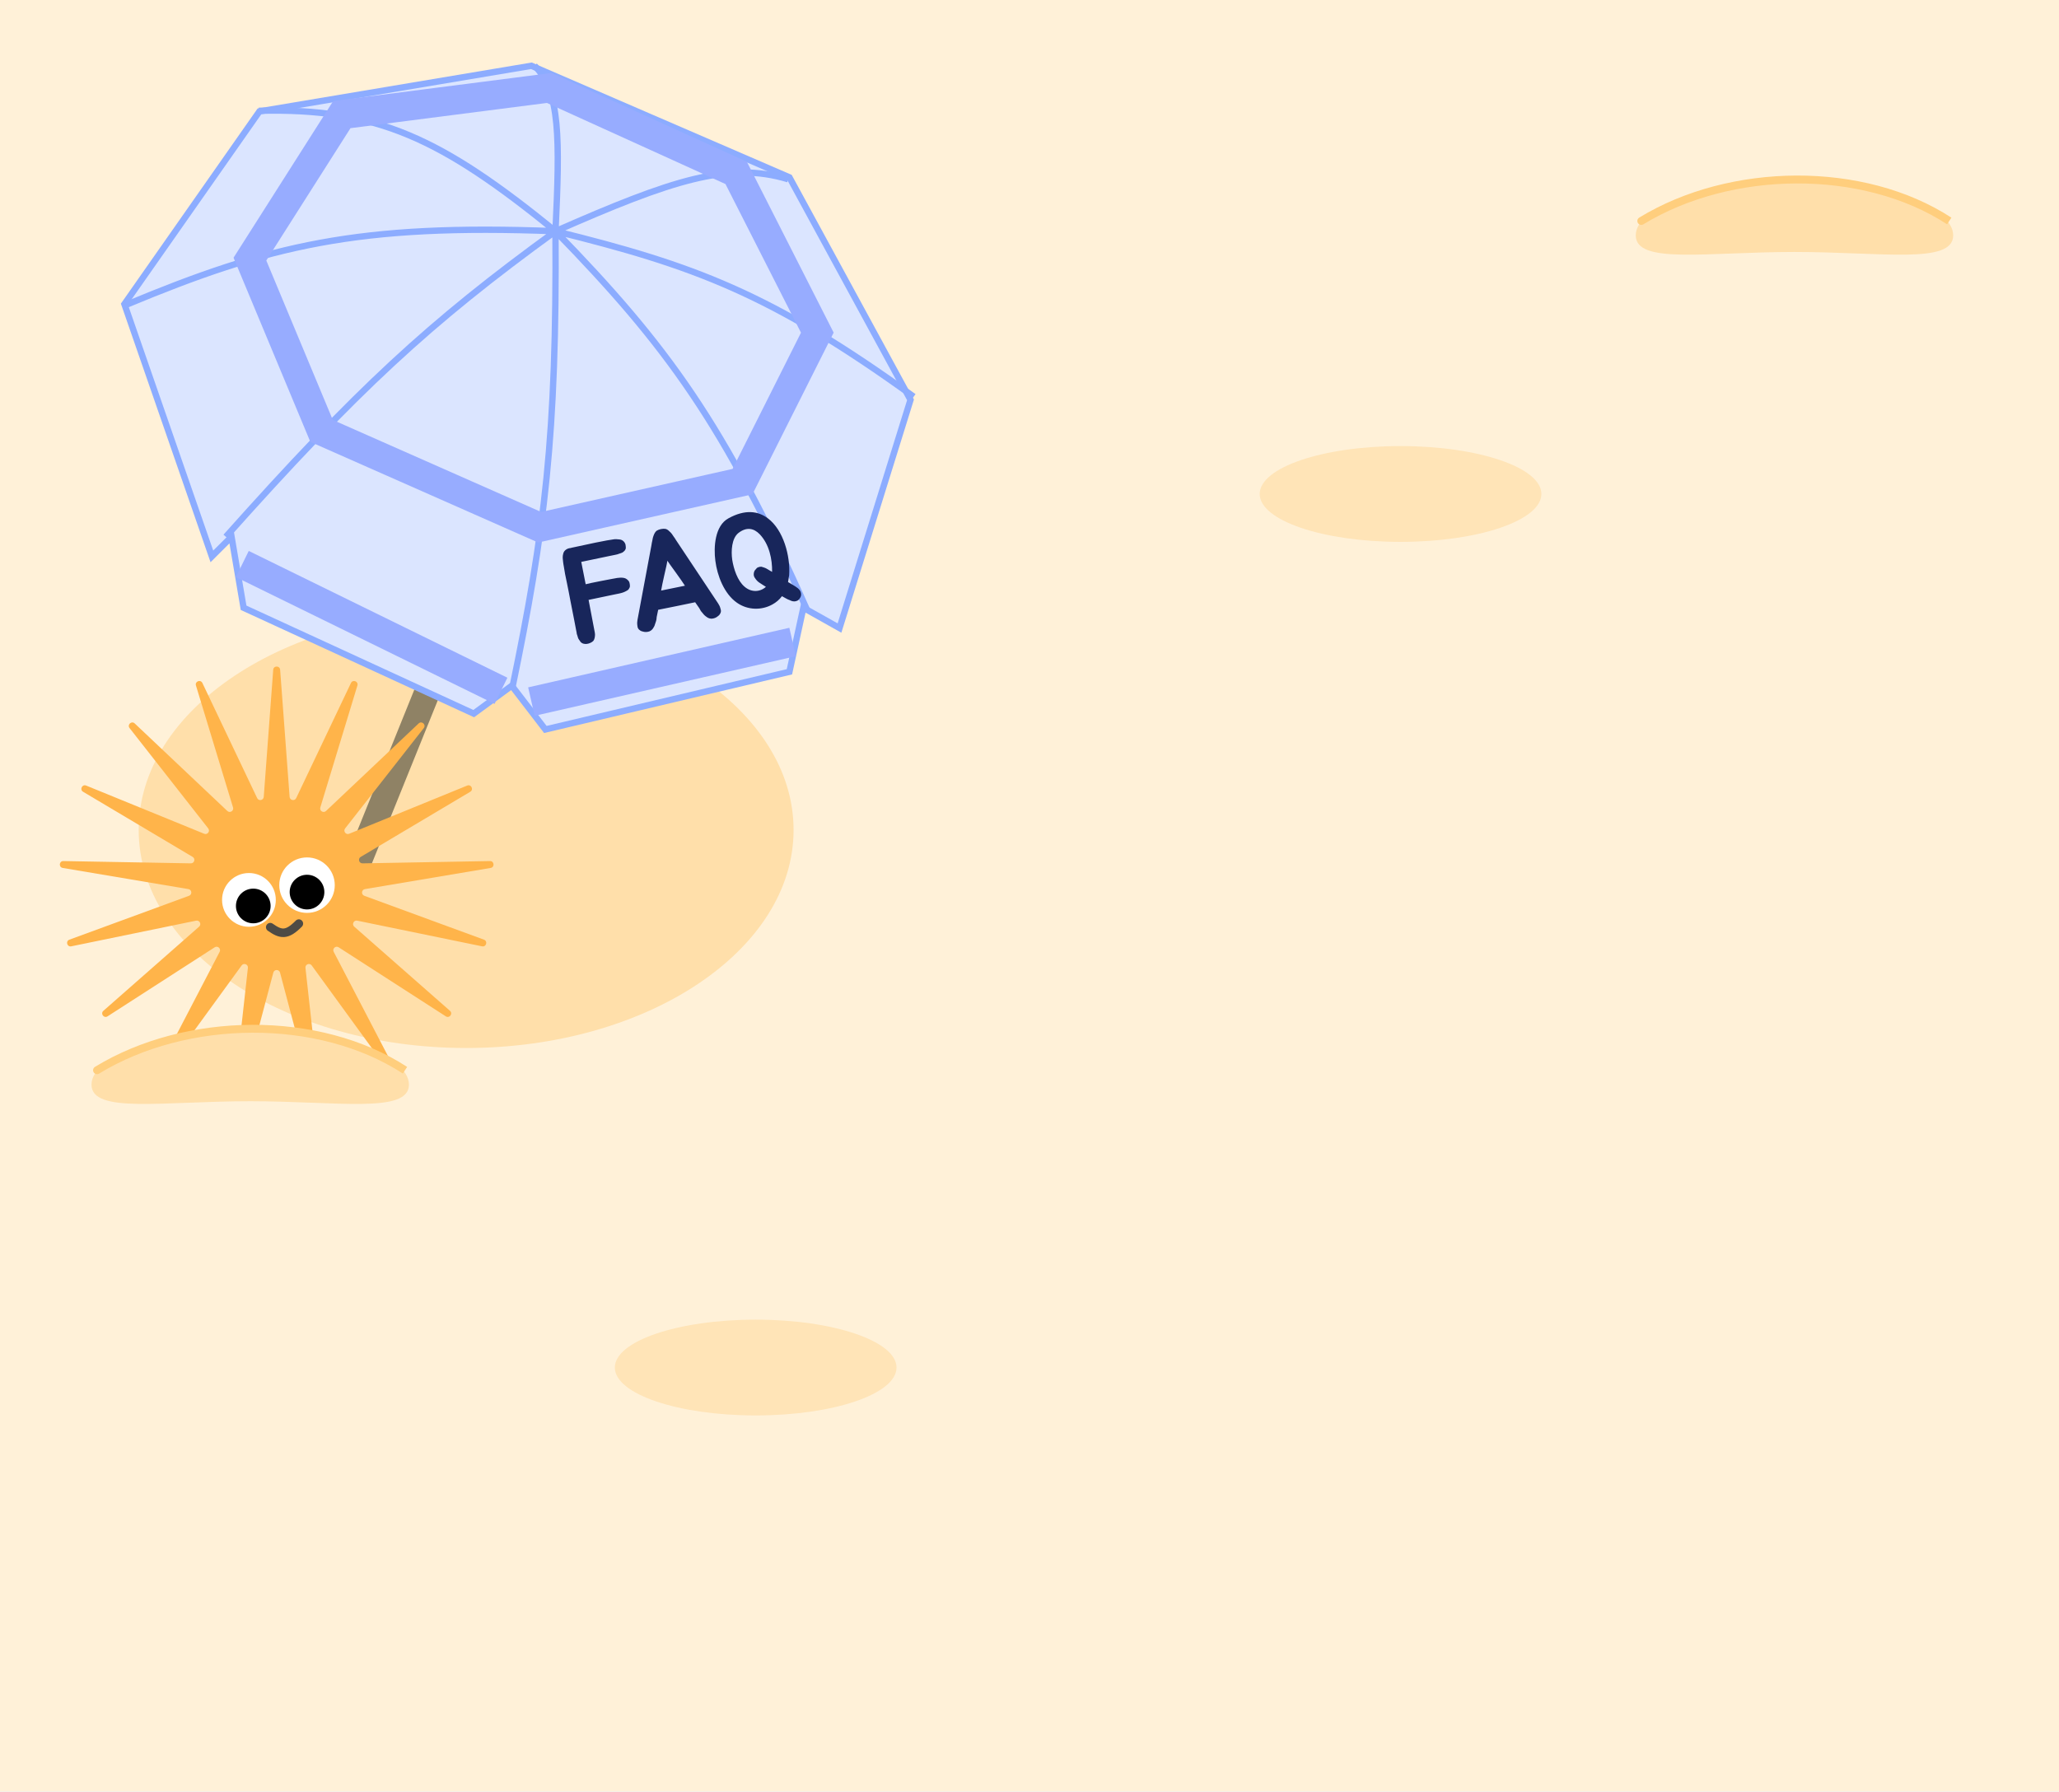
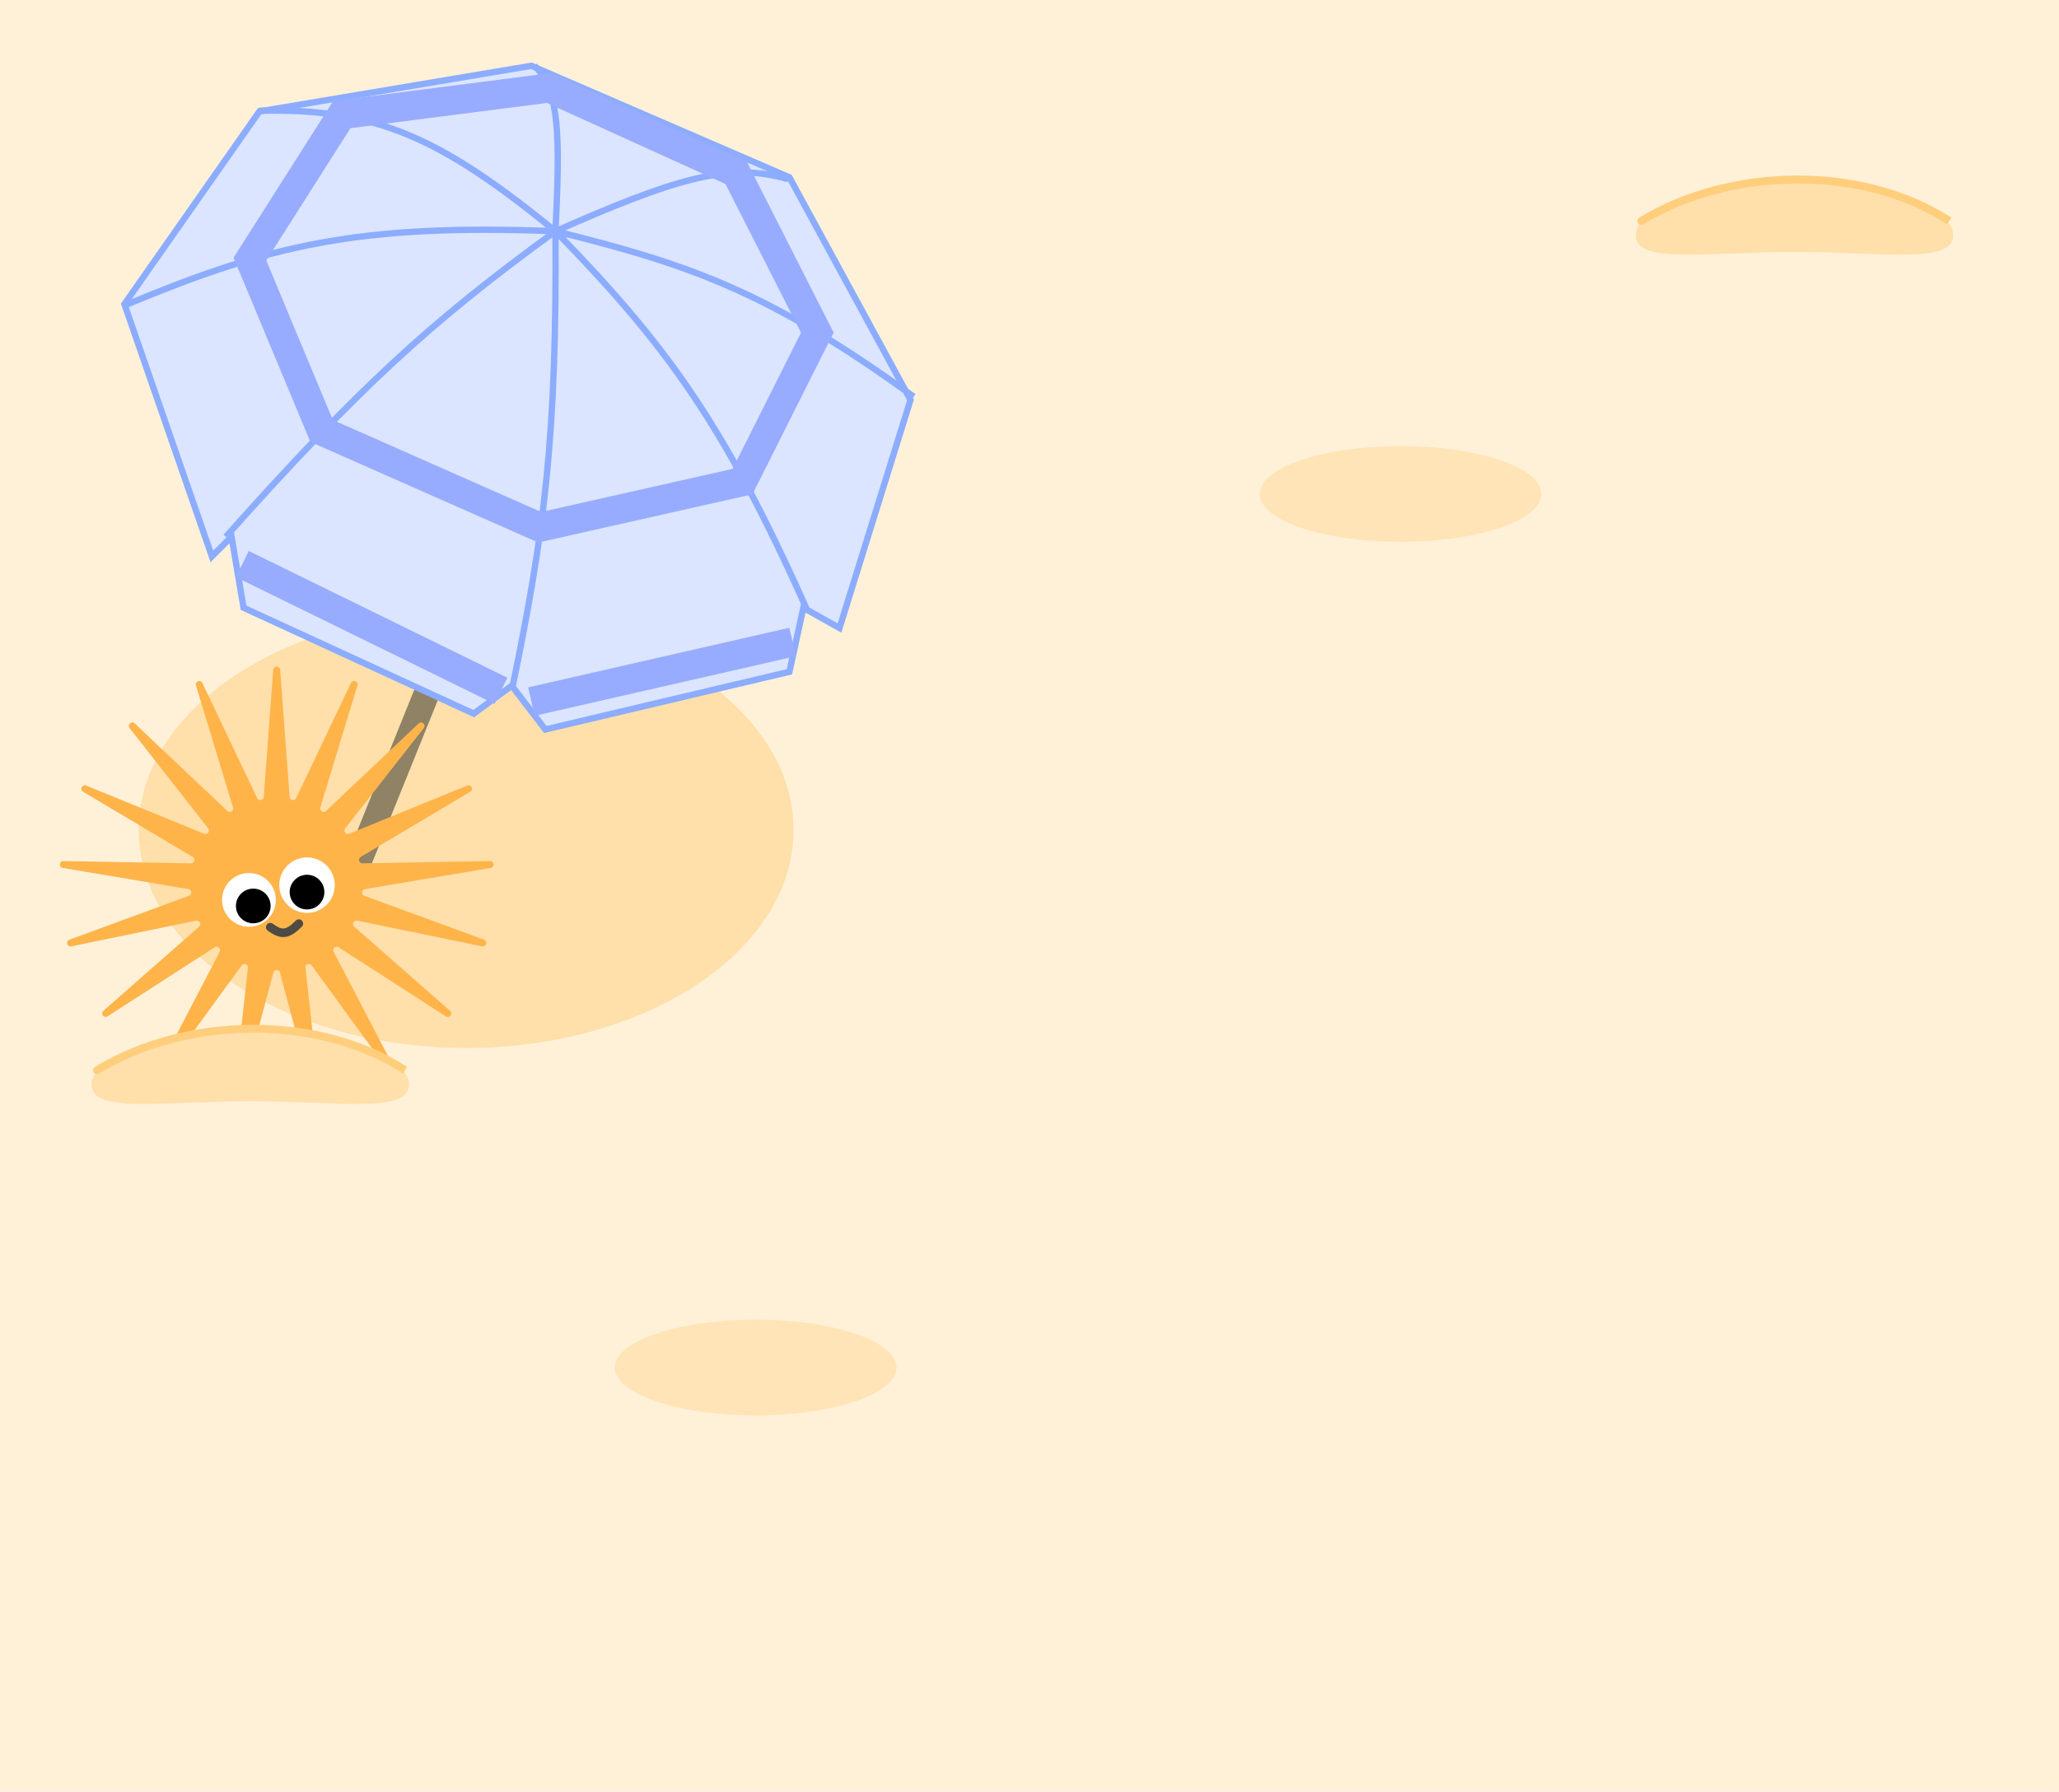
<svg xmlns="http://www.w3.org/2000/svg" width="1440" height="1253" viewBox="0 0 1440 1253" fill="none">
  <rect width="1440" height="1253" fill="#FFF1D8" />
  <ellipse cx="528.5" cy="956.5" rx="98.5" ry="33.5" fill="#FFF1D8" style="mix-blend-mode:multiply" />
  <ellipse cx="979.5" cy="345.5" rx="98.5" ry="33.5" fill="#FFF1D8" style="mix-blend-mode:multiply" />
  <ellipse cx="326" cy="580.5" rx="229" ry="152.5" fill="#FFDFAA" />
  <line x1="251.026" y1="602.284" x2="423.257" y2="175.954" stroke="#8F8265" stroke-width="18" stroke-linecap="round" />
  <path d="M191.081 468.449C191.305 465.455 195.695 465.455 195.919 468.449L202.545 557.355C202.73 559.836 206.085 560.463 207.154 558.217L245.45 477.708C246.739 474.997 250.833 476.583 249.96 479.455L224.022 564.752C223.299 567.132 226.2 568.929 228.009 567.22L292.802 505.981C294.983 503.92 298.228 506.878 296.376 509.24L241.377 579.407C239.843 581.365 241.899 584.089 244.203 583.149L326.742 549.451C329.521 548.317 331.479 552.247 328.898 553.781L252.266 599.342C250.128 600.614 251.062 603.897 253.549 603.852L342.688 602.247C345.689 602.193 346.094 606.565 343.134 607.063L255.219 621.865C252.765 622.278 252.45 625.676 254.786 626.533L338.485 657.237C341.303 658.271 340.101 662.494 337.161 661.89L249.835 643.933C247.398 643.432 245.877 646.487 247.746 648.13L314.701 706.996C316.955 708.978 314.309 712.482 311.786 710.856L236.844 662.566C234.752 661.219 232.23 663.518 233.379 665.725L274.548 744.803C275.934 747.465 272.201 749.777 270.436 747.349L217.998 675.248C216.535 673.236 213.352 674.469 213.626 676.942L223.449 765.552C223.78 768.535 219.464 769.342 218.694 766.441L195.844 680.266C195.207 677.861 191.793 677.861 191.156 680.266L168.305 766.441C167.536 769.342 163.22 768.535 163.551 765.552L173.374 676.942C173.648 674.469 170.465 673.236 169.002 675.248L116.564 747.349C114.799 749.777 111.066 747.465 112.452 744.803L153.621 665.725C154.77 663.518 152.248 661.219 150.156 662.566L75.214 710.856C72.691 712.482 70.045 708.978 72.299 706.996L139.254 648.13C141.123 646.487 139.602 643.432 137.165 643.933L49.839 661.89C46.899 662.494 45.697 658.271 48.515 657.237L132.214 626.533C134.55 625.676 134.235 622.278 131.781 621.865L43.866 607.063C40.906 606.565 41.311 602.193 44.312 602.247L133.451 603.852C135.938 603.897 136.872 600.614 134.734 599.342L58.102 553.781C55.522 552.247 57.479 548.317 60.258 549.451L142.797 583.149C145.101 584.089 147.157 581.365 145.623 579.407L90.624 509.24C88.772 506.878 92.017 503.92 94.198 505.981L158.991 567.22C160.8 568.929 163.701 567.132 162.978 564.752L137.04 479.455C136.167 476.583 140.261 474.997 141.55 477.708L179.846 558.217C180.915 560.463 184.27 559.836 184.455 557.355L191.081 468.449Z" fill="#FFB44A" />
  <circle cx="174.098" cy="629.414" r="18.796" fill="white" />
  <circle cx="214.721" cy="619.106" r="19.402" fill="white" />
  <circle cx="177.13" cy="633.658" r="12.126" fill="black" />
  <circle cx="214.721" cy="623.957" r="12.126" fill="black" />
  <path d="M189 648.5C196.291 653.653 200.544 654.592 209 646" stroke="#4E4B45" stroke-width="6" stroke-linecap="round" />
  <path d="M331.299 499.128L170.354 425.084L161.93 375.426L148.186 389.171L87 212.708L181.439 77.923L371.646 46L552.099 124.034L636.783 279.658L587.125 439.272L561.853 425.084L552.099 469.865L381.4 510.212L357.901 479.619L331.299 499.128Z" fill="#DBE5FF" stroke="#8CACFF" stroke-width="4.434" />
  <path d="M358.345 480.949C380.891 372.069 389.456 305.053 388.494 161.72M388.494 161.72C466.433 241.726 506.397 296.456 564.957 427.745M388.494 161.72C484.501 185.444 538.862 205.034 639 277.441M388.494 161.72C469.807 125.911 509.704 112.757 551.212 125.364M388.494 161.72C391.536 97.284 391.93 64.04 373.863 46M388.494 161.72C308.791 96.874 263.489 75.318 180.995 77.48M388.494 161.72C250.155 156.353 187.836 171.714 88.33 213.152M388.494 161.72C300.012 225.911 249.485 272.833 157.94 375.427" stroke="#8CACFF" stroke-width="4.434" />
  <path d="M519.289 336.853L377.41 368.776L224.889 301.383L174.788 181.229L239.077 80.14L384.06 61.518L514.856 120.93L571.607 232.66L519.289 336.853Z" stroke="#97ACFF" stroke-width="20.395" />
  <path d="M169.467 394.492L350.364 483.166M371.646 490.704L554.315 449.027" stroke="#97ACFF" stroke-width="20.395" />
-   <path d="M435.866 378.392C436.697 379.105 437.152 379.894 437.438 380.815C437.591 381.568 437.651 382.339 437.672 382.923C437.731 383.695 437.47 384.336 436.852 385.148C436.533 385.507 435.951 386.017 435.35 386.433C434.636 386.775 433.809 387.042 432.887 387.328C432.173 387.669 431.233 387.861 430.386 388.033L426.153 388.897L406.513 392.999L406.57 393.281L409.602 408.633C410.543 408.441 411.766 408.192 413.44 407.752C418.425 406.736 421.906 406.026 426.722 405.142L427.286 405.027C428.697 404.74 430.127 404.546 431.633 404.239C433.063 404.046 434.512 403.946 435.925 404.148C437.036 404.313 437.998 404.705 438.735 405.436C439.547 406.055 440.096 406.825 440.287 407.765C440.441 408.518 440.575 409.176 440.54 409.967C440.561 410.551 440.225 411.305 439.701 412.098C439.307 412.57 438.895 412.948 438.086 413.309C437.466 413.631 436.677 414.086 435.85 414.352C435.023 414.619 434.195 414.886 433.254 415.078L428.927 415.96L411.639 419.583L415.806 441.463L415.959 442.216C416.074 442.78 416.095 443.364 416.136 444.041C416.082 444.738 416.047 445.529 415.88 446.151C415.657 446.98 415.415 447.715 415.021 448.187C414.459 448.792 413.689 449.341 412.693 449.74C411.076 450.461 409.439 450.599 407.78 450.154C407.139 449.893 406.366 449.462 405.817 448.693C405.684 448.524 405.533 448.261 405.514 448.166L405.116 447.66C404.606 447.078 404.377 446.439 404.149 445.799C404.034 445.235 403.806 444.596 403.577 443.956C403.368 443.411 403.292 443.035 403.271 442.451L402.964 440.946L401.562 433.59L398.894 420.026C398.183 416.056 397.32 411.823 396.438 407.496C395.423 403 394.884 399.877 394.229 395.699L394.133 395.229C393.958 393.893 393.709 392.67 393.648 391.409C393.473 390.073 393.506 388.792 393.84 387.549C394.025 386.531 394.511 385.55 395.261 384.907C396.087 384.151 397.064 383.658 398.099 383.447C398.475 383.37 398.851 383.294 399.341 383.292L399.322 383.198C403.743 382.296 404.119 382.22 409.085 381.109C414.146 379.98 419.037 378.982 423.948 378.079L424.418 377.983C425.848 377.79 427.259 377.502 428.783 377.289C430.194 377.001 431.682 377.09 433.095 377.292C434.187 377.363 435.149 377.755 435.866 378.392ZM503.471 424.374C503.719 425.107 503.947 425.746 504.12 426.593C504.273 427.345 504.219 428.042 503.883 428.796C503.622 429.437 503.098 430.23 502.328 430.779C500.92 432.046 499.379 432.654 497.534 432.736C496.743 432.701 495.82 432.498 494.933 431.993C494.707 431.843 494.499 431.787 494.367 431.618C494.254 431.543 494.008 431.3 493.801 431.244C493.121 430.795 492.611 430.213 492.12 429.725C491.722 429.218 491.325 428.711 490.814 428.13C490.436 427.717 490.058 427.304 489.868 426.853C489.584 426.421 489.281 425.895 489.091 425.444L486.176 421.237C477.616 422.983 468.887 424.86 460.308 426.511L459.273 431.523C459.18 432.032 459.201 432.616 459.109 433.124C459.017 433.633 458.925 434.142 458.738 434.669C458.496 435.405 458.329 436.027 458.068 436.668C457.901 437.29 457.659 438.025 457.21 438.704C457.041 438.837 456.91 439.157 456.835 439.27C456.779 439.478 456.61 439.61 456.461 439.837C455.842 440.649 455.073 441.197 454.358 441.539C452.629 442.186 450.972 442.229 449.181 441.615C448.258 441.411 447.465 440.887 446.974 440.399C446.369 439.837 446.047 439.217 445.893 438.464C445.721 437.617 445.681 436.94 445.621 436.168C445.6 435.585 445.654 434.888 445.746 434.379C445.82 433.776 445.875 433.569 445.856 433.475L455.602 381.325L455.86 379.705C455.989 378.895 456.25 378.253 456.359 377.349C456.488 376.539 456.636 375.823 456.953 374.975C457.176 374.146 457.606 373.372 457.961 372.712C458.316 372.052 458.804 371.56 459.311 371.163C460.964 370.14 463.504 369.622 465.425 369.916C466.047 370.083 466.688 370.345 467.274 370.813C467.859 371.282 468.464 371.844 469.087 372.501C469.711 373.157 470.128 373.758 470.563 374.453C471.018 375.242 471.509 375.73 471.945 376.425L472.816 377.815L502.201 421.987C502.22 422.081 502.352 422.25 502.656 422.776C502.94 423.208 503.262 423.828 503.471 424.374ZM479.016 409.667L476.479 405.873C474.151 402.624 471.653 399.019 468.947 395.358C468.246 394.325 467.433 393.217 466.732 392.184C466.586 393.39 466.271 394.728 466.031 395.952C464.974 400.381 464.086 404.677 463.216 408.577L462.367 413.061L479.016 409.667ZM559.233 412.711C559.876 413.461 560.181 414.477 560.26 415.343C560.357 416.302 560.134 417.132 559.704 417.905C559.349 418.566 558.881 419.151 558.393 419.642C557.98 420.02 557.36 420.343 556.419 420.534C555.855 420.65 555.177 420.69 554.461 420.542C553.745 420.394 553.01 420.152 552.237 419.722C551.502 419.48 550.747 419.144 549.974 418.713L546.88 416.993C545.119 419.409 542.773 421.357 540.217 422.76C532.834 426.911 523.044 426.947 515.38 421.554C506.357 415.261 501.602 402.514 500.303 392.296C499.024 382.661 499.891 367.69 509.511 362.496C521.141 356.107 530.221 357.391 537.056 362.562C547.931 370.73 552.799 388.843 551.908 402.251L551.135 407.112C553.381 408.515 555.682 409.712 556.268 410.18C557.287 410.854 558.419 411.603 559.233 412.711ZM520.741 410.369C525.501 414.493 531.6 414.132 535.653 410.464C533.615 409.116 531.501 407.881 531.029 407.488C529.897 406.739 528.895 405.669 528.175 404.543C527.513 403.698 527.133 402.795 527.13 401.816C527.126 400.837 527.33 399.914 527.835 399.027C528.397 398.423 528.772 397.857 529.259 397.365C529.747 396.874 530.668 396.588 531.515 396.416C532.173 396.281 532.776 396.354 533.531 396.69C534.152 396.858 535.001 397.174 535.755 397.511C536.529 397.941 537.416 398.446 538.095 398.895C538.661 399.269 539.321 399.625 539.982 399.98C540.156 391.225 537.989 380.595 531.279 373.635C527.31 369.546 522.241 368.228 516.328 372.863C511.71 376.645 511.234 385.364 512.086 391.461C513.127 398.009 515.774 406.189 520.741 410.369Z" fill="#18265B" />
  <path d="M1366 164.635C1366 185.069 1316.3 176.232 1255 176.232C1193.7 176.232 1144 185.069 1144 164.635C1144 144.2 1193.7 127.635 1255 127.635C1316.3 127.635 1366 144.2 1366 164.635Z" fill="#FFDFAA" />
  <path d="M1146.43 152.19C1145.13 152.985 1144.71 154.684 1145.51 155.985C1146.3 157.287 1148 157.698 1149.3 156.903L1147.87 154.546L1146.43 152.19ZM1147.87 154.546L1149.3 156.903C1210.87 119.311 1302.49 118.258 1361.73 156.86L1363.24 154.546L1364.75 152.233C1303.59 112.384 1209.67 113.573 1146.43 152.19L1147.87 154.546Z" fill="#FFCE7D" />
  <path d="M286 758.635C286 779.069 236.304 770.232 175 770.232C113.696 770.232 64 779.069 64 758.635C64 738.2 113.696 721.635 175 721.635C236.304 721.635 286 738.2 286 758.635Z" fill="#FFDFAA" />
  <path d="M66.427 746.19C65.125 746.985 64.714 748.684 65.509 749.985C66.304 751.287 68.003 751.698 69.305 750.903L67.866 748.546L66.427 746.19ZM67.866 748.546L69.305 750.903C130.865 713.311 222.492 712.258 281.731 750.86L283.239 748.546L284.746 746.233C223.592 706.384 129.666 707.573 66.427 746.19L67.866 748.546Z" fill="#FFCE7D" />
</svg>
